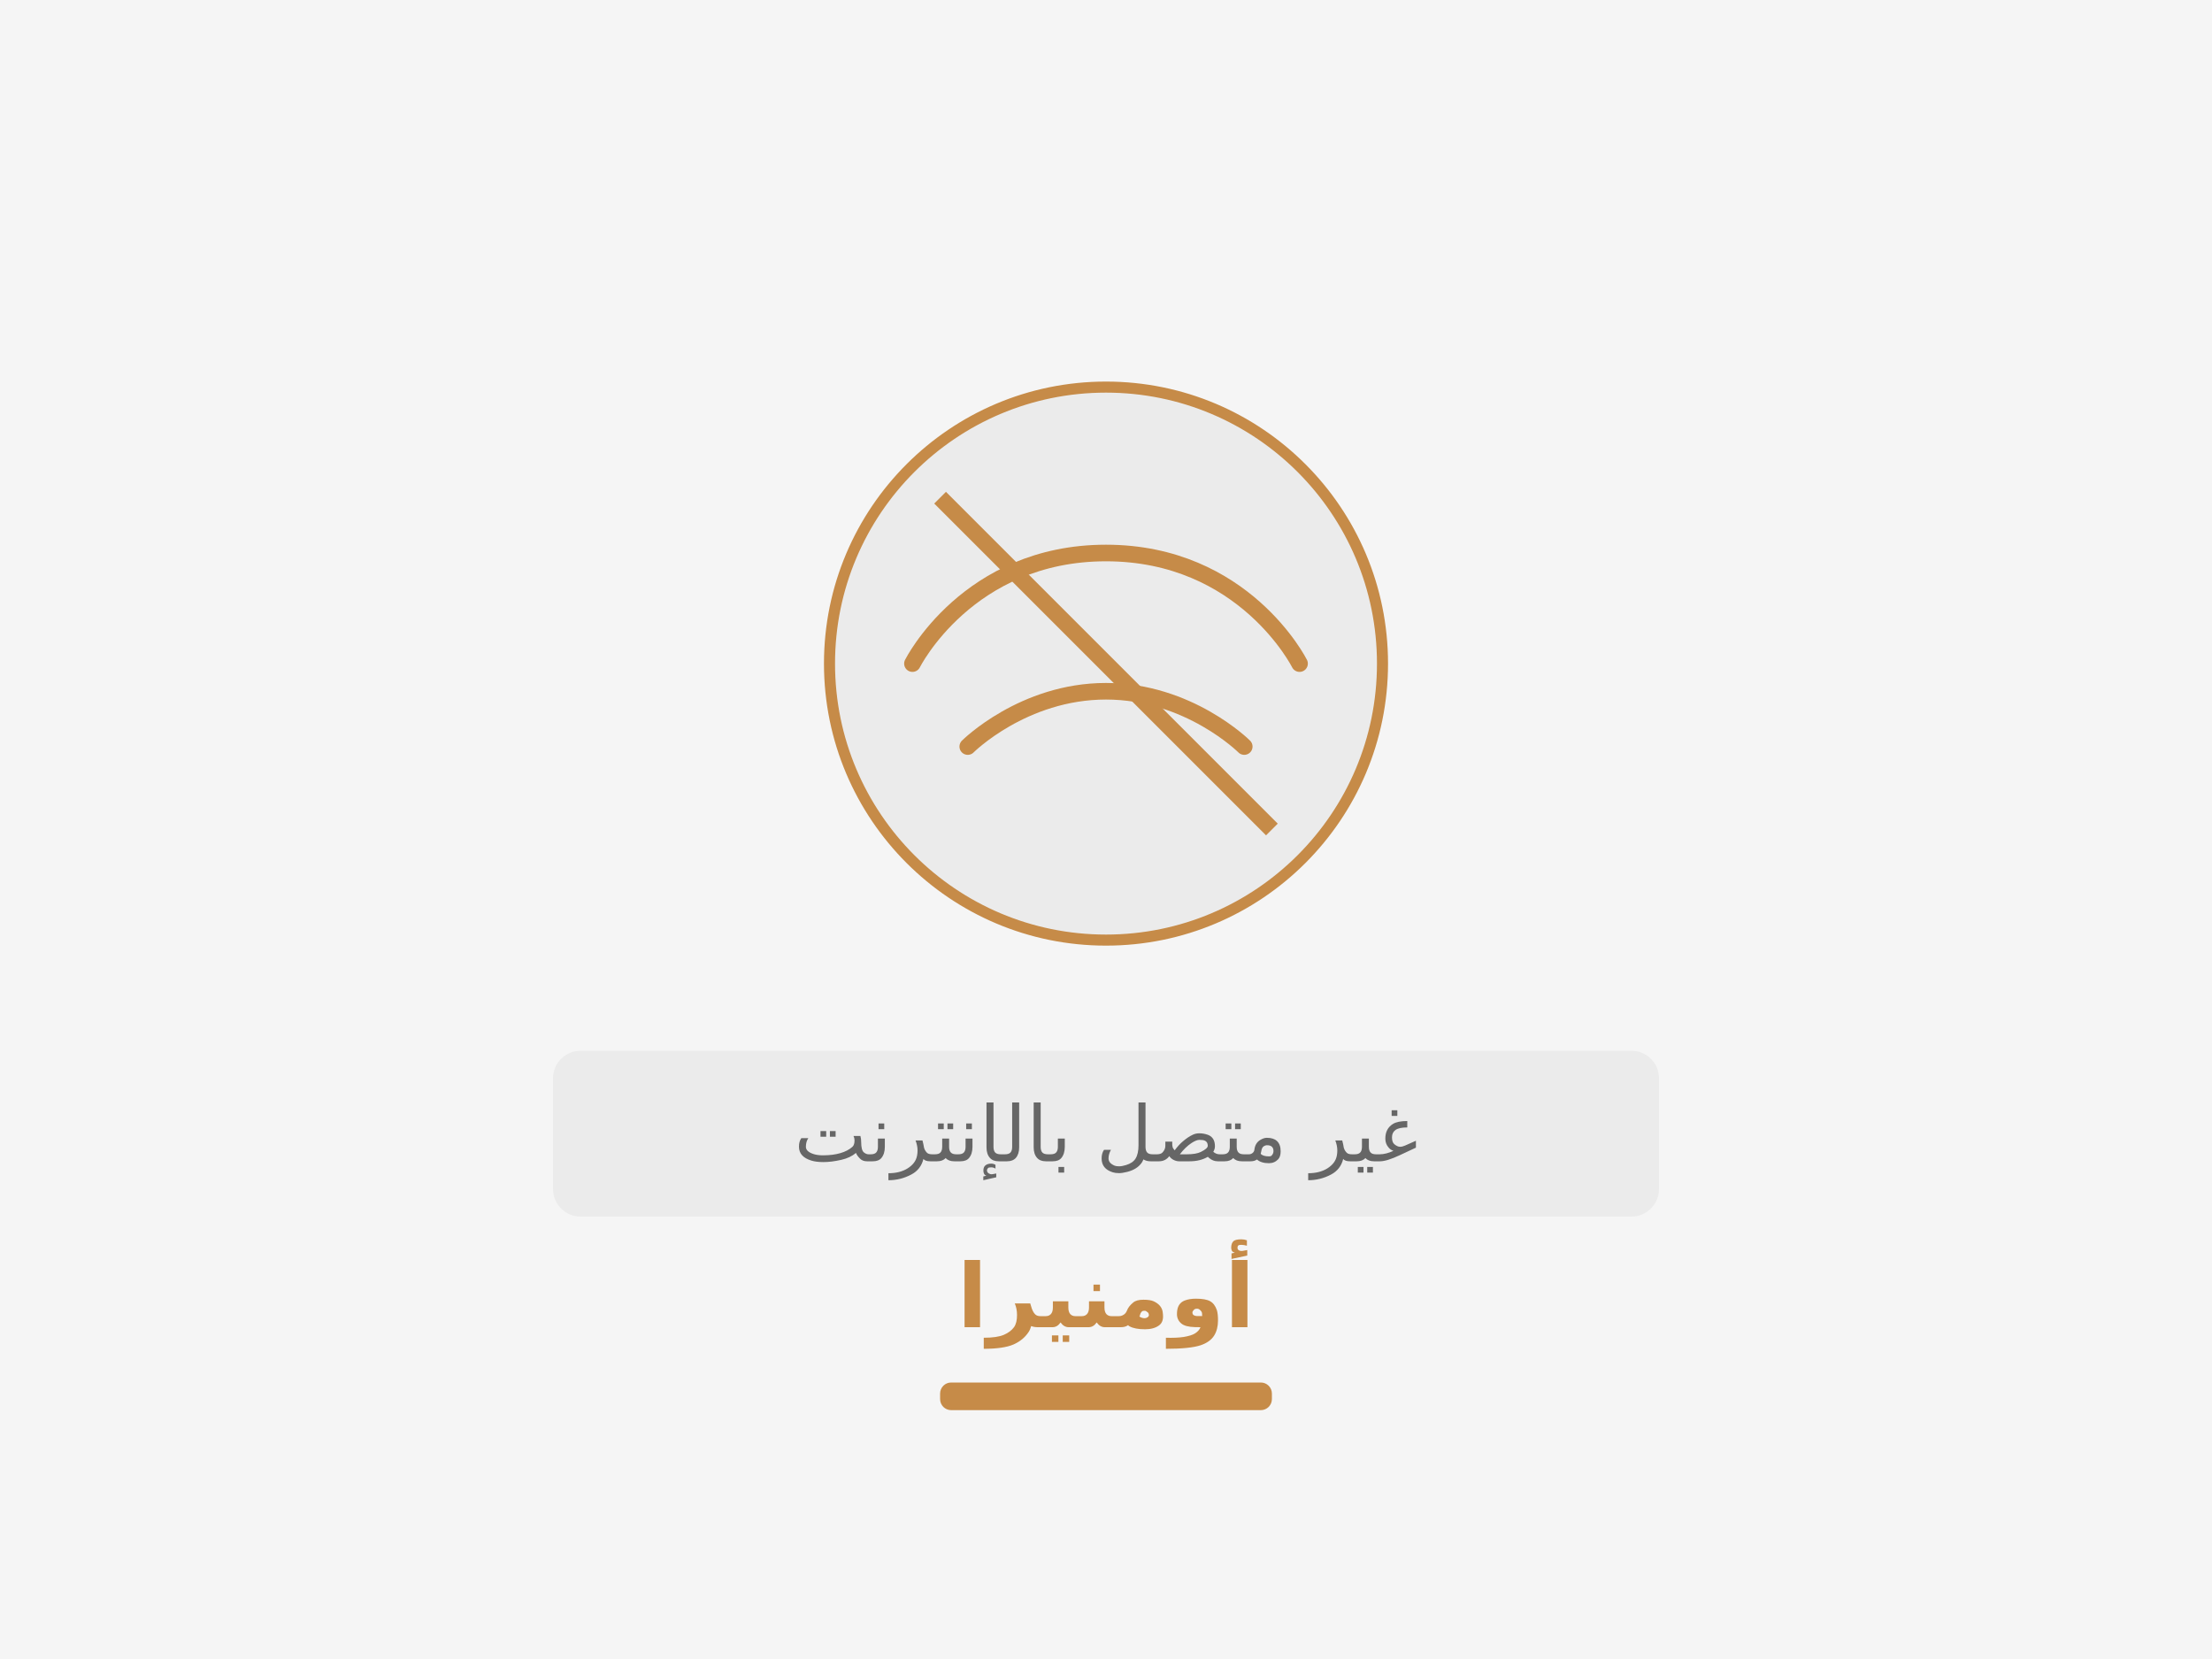
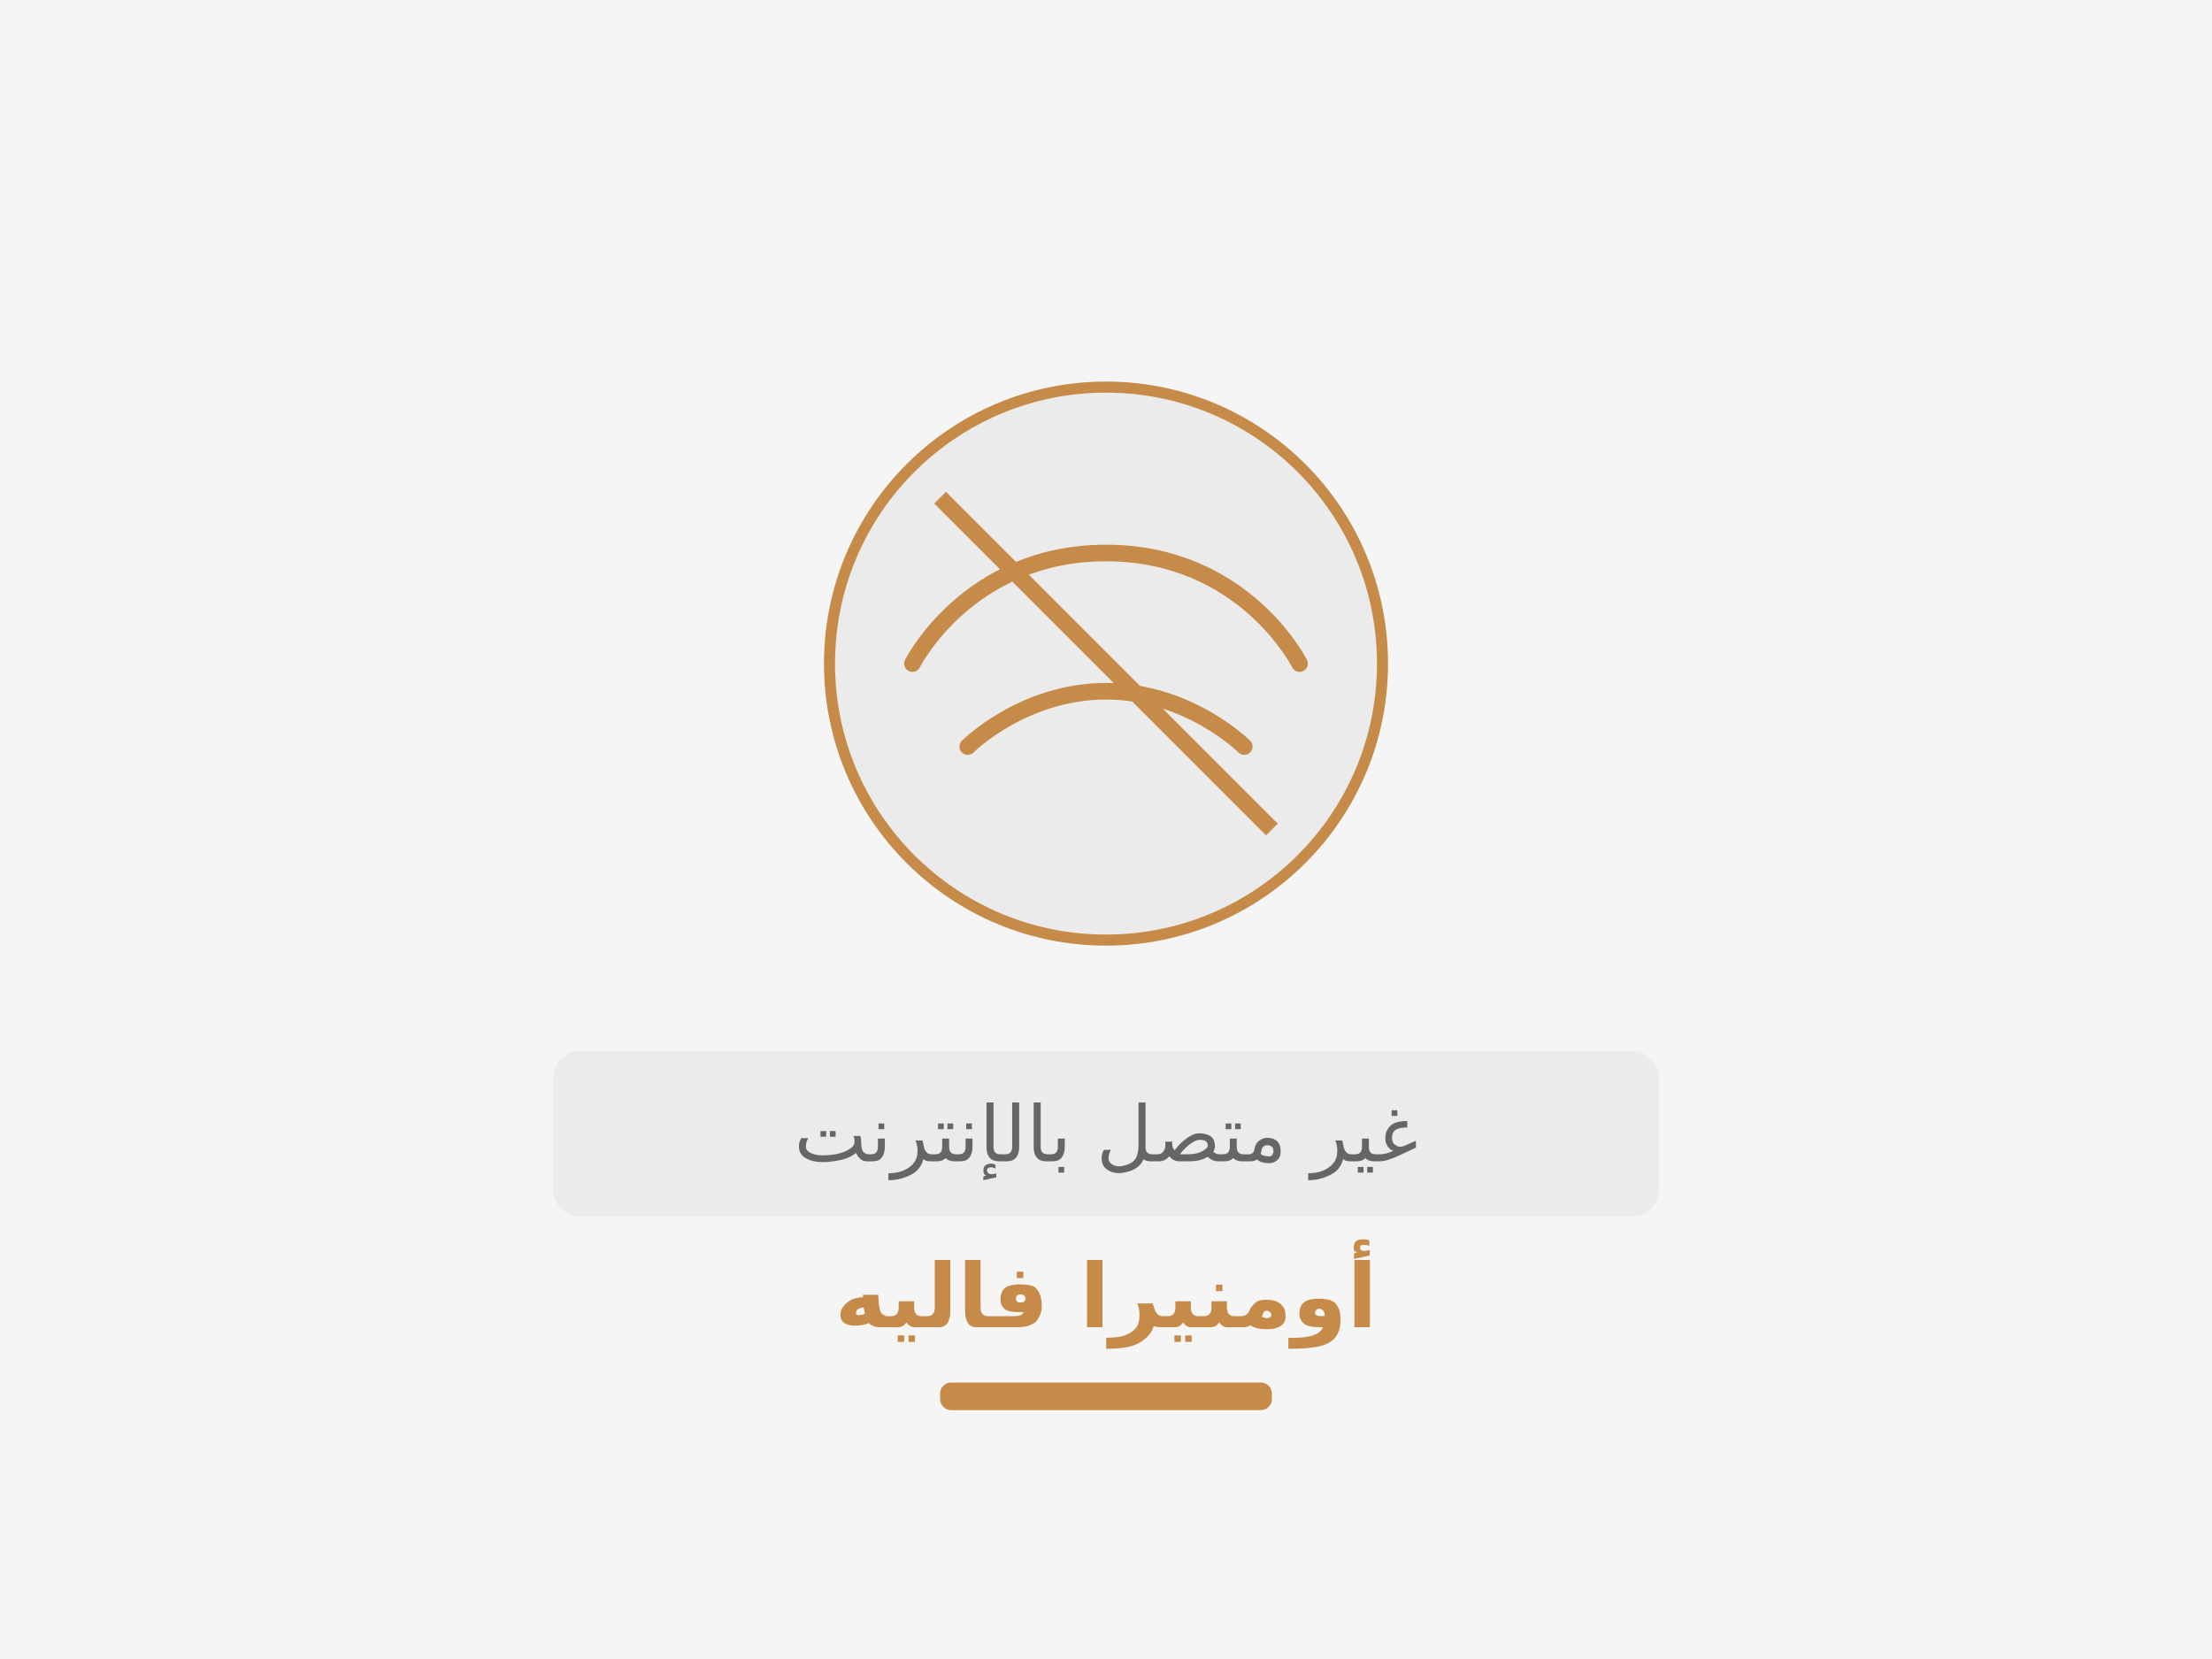
<svg xmlns="http://www.w3.org/2000/svg" width="400" height="300" viewBox="0 0 400 300" fill="none">
  <rect width="400" height="300" fill="#F5F5F5" />
  <circle cx="200" cy="120" r="50" fill="#EBEBEB" stroke="#C68B48" stroke-width="2" />
  <line x1="170" y1="90" x2="230" y2="150" stroke="#C68B48" stroke-width="3" />
  <path d="M165 120C165 120 175 100 200 100C225 100 235 120 235 120" stroke="#C68B48" stroke-width="3" stroke-linecap="round" />
  <path d="M175 135C175 135 185 125 200 125C215 125 225 135 225 135" stroke="#C68B48" stroke-width="3" stroke-linecap="round" />
  <rect x="100" y="190" width="200" height="30" rx="5" fill="#EBEBEB" />
  <text x="200" y="210" font-family="Arial, sans-serif" font-size="14" text-anchor="middle" fill="#666">
    غير متصل بالإنترنت
  </text>
  <text x="200" y="240" font-family="Arial, sans-serif" font-size="16" font-weight="bold" text-anchor="middle" fill="#C68B48">
-     أومنيرا
+     أومنيرا فاليه
  </text>
  <rect x="170" y="250" width="60" height="5" rx="2" fill="#C68B48" />
</svg>
